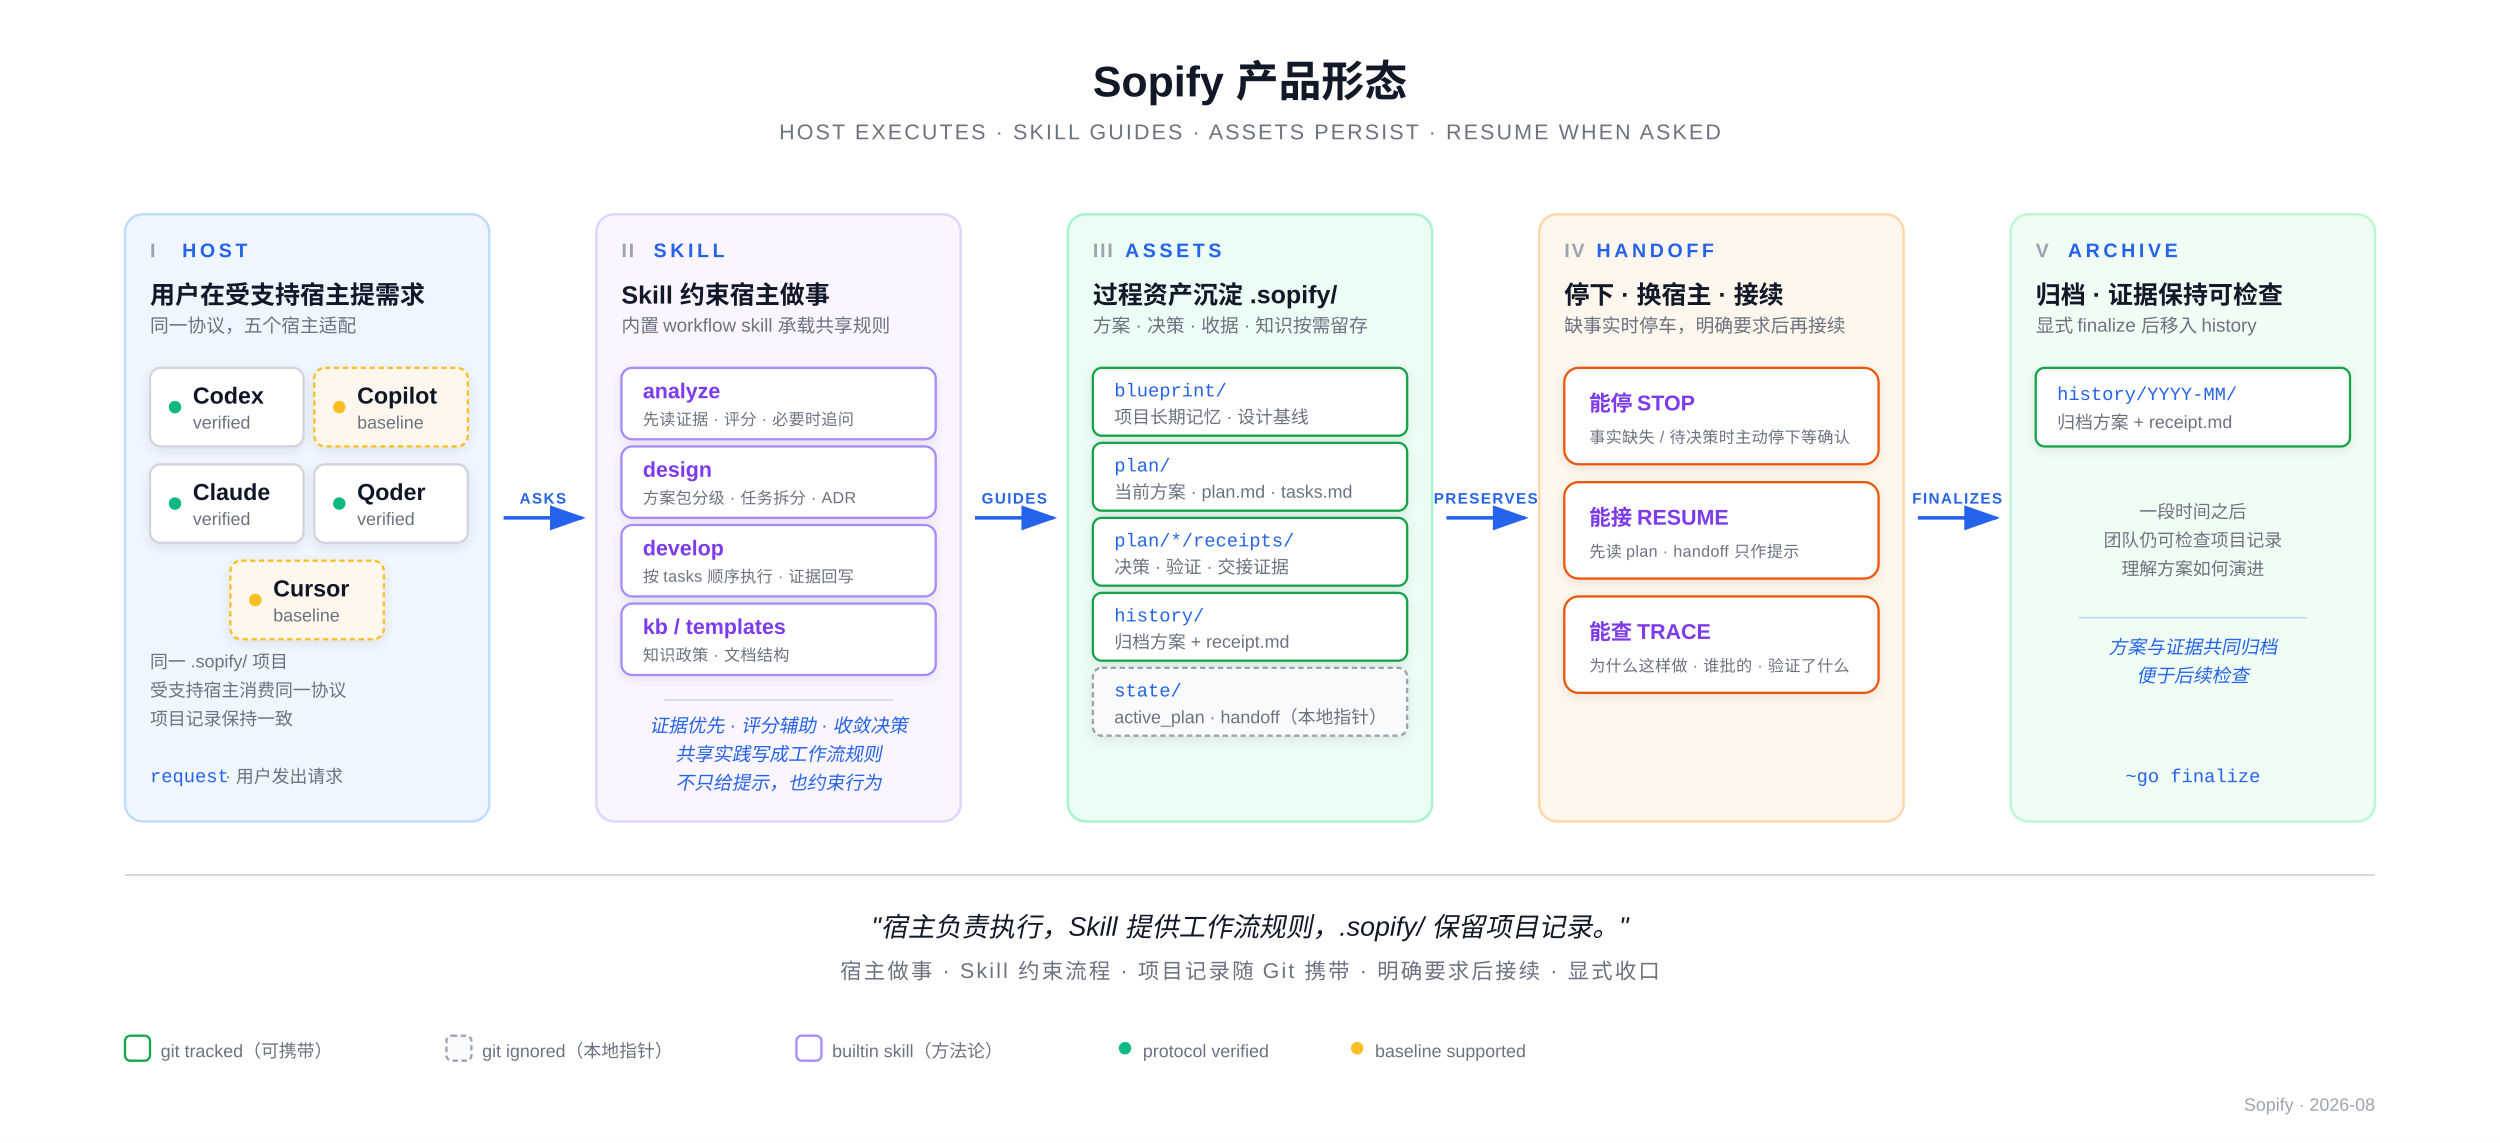
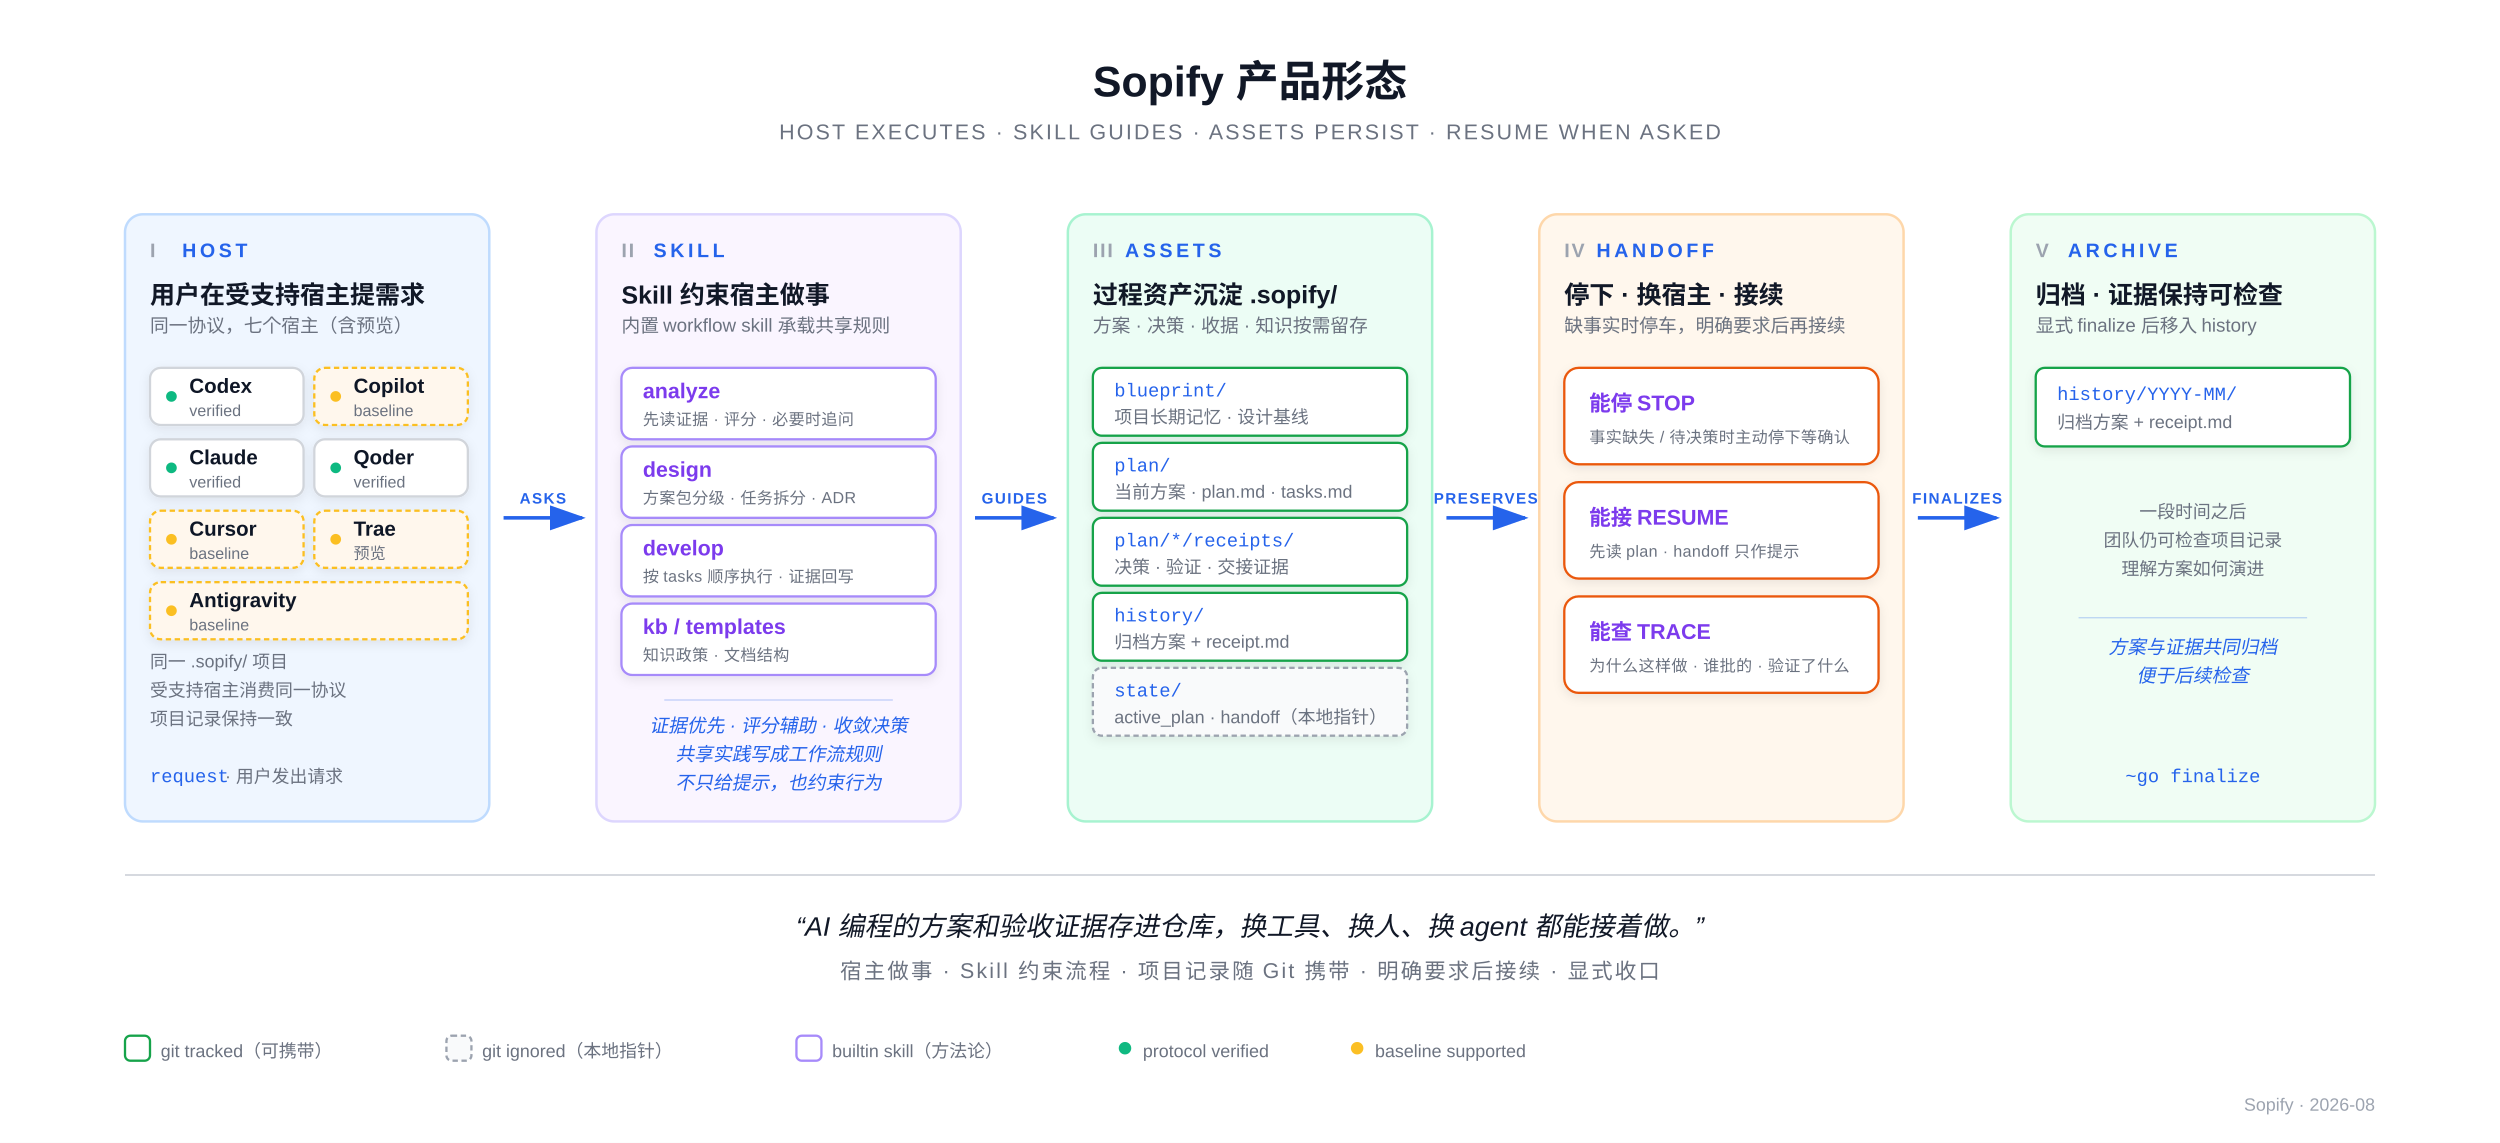
<svg xmlns="http://www.w3.org/2000/svg" viewBox="0 0 1400 640" width="1400" height="640">
  <defs>
    <marker id="arr-flow" markerWidth="10" markerHeight="7" refX="9" refY="3.5" orient="auto">
      <polygon points="0 0,10 3.5,0 7" fill="#2563eb" />
    </marker>
    <filter id="shadowSoft" x="-20%" y="-20%" width="140%" height="160%">
      <feDropShadow dx="0" dy="2" stdDeviation="3" flood-color="#0f172a" flood-opacity="0.08" />
    </filter>
    <style>
      text { font-family: -apple-system, "Helvetica Neue", Arial, "PingFang SC", "Microsoft YaHei", sans-serif; }
      .ttl { font-size: 24px; font-weight: 700; fill: #111827; }
      .sub { font-size: 12px; font-weight: 500; fill: #6b7280; letter-spacing: 1.2px; }
      .lbl { font-size: 11px; font-weight: 700; fill: #2563eb; letter-spacing: 2px; }
      .stage-num { font-size: 11px; font-weight: 700; fill: #9ca3af; letter-spacing: 1px; }
      .stage-title { font-size: 14px; font-weight: 700; fill: #111827; }
      .stage-sub { font-size: 10.5px; fill: #6b7280; }
      .nm { font-size: 13px; font-weight: 600; fill: #111827; }
      .sm { font-size: 10px; fill: #6b7280; }
      .fn { font-family: "Cascadia Code", "SF Mono", "Courier New", monospace; font-size: 10.5px; fill: #2563eb; }
      .pill { font-size: 12px; font-weight: 600; fill: #7c3aed; }
      .pill-sm { font-size: 9px; fill: #6b7280; letter-spacing: 0.2px; }
      .phi { font-size: 10.5px; font-weight: 500; fill: #2563eb; font-style: italic; }
      .tag { font-size: 15px; font-weight: 500; fill: #111827; font-style: italic; }
      .arr-lbl { font-size: 8.5px; font-weight: 600; fill: #2563eb; letter-spacing: 0.8px; }
      .foot { font-size: 10px; fill: #9ca3af; }
    </style>
  </defs>
  <rect width="1400" height="640" fill="#ffffff" />
  <text x="700" y="54" text-anchor="middle" class="ttl" font-family="-apple-system,'Helvetica Neue',Arial,'PingFang SC',sans-serif">Sopify 产品形态</text>
  <text x="700" y="78" text-anchor="middle" class="sub" font-family="-apple-system,'Helvetica Neue',Arial,'PingFang SC',sans-serif">HOST EXECUTES  ·  SKILL GUIDES  ·  ASSETS PERSIST  ·  RESUME WHEN ASKED</text>
  <g>
    <rect x="70" y="120" width="204" height="340" rx="10" fill="#eff6ff" stroke="#bfdbfe" stroke-width="1.4" />
    <text x="84" y="144" class="stage-num" font-family="-apple-system,'Helvetica Neue',sans-serif">I</text>
    <text x="102" y="144" class="lbl" font-family="-apple-system,'Helvetica Neue',sans-serif">HOST</text>
    <text x="84" y="170" class="stage-title" font-family="-apple-system,'PingFang SC','Microsoft YaHei',sans-serif">用户在受支持宿主提需求</text>
-     <text x="84" y="186" class="stage-sub" font-family="-apple-system,'PingFang SC','Microsoft YaHei',sans-serif">同一协议，五个宿主适配</text>
+     <text x="84" y="186" class="stage-sub" font-family="-apple-system,'PingFang SC','Microsoft YaHei',sans-serif">同一协议，七个宿主（含预览）</text>
    <g transform="translate(84,206)" filter="url(#shadowSoft)">
-       <rect width="86" height="44" rx="6" fill="#ffffff" stroke="#d1d5db" stroke-width="1.3" />
-       <circle cx="14" cy="22" r="3.5" fill="#10b981" />
-       <text x="24" y="20" class="nm" font-family="-apple-system,'Helvetica Neue',sans-serif">Codex</text>
-       <text x="24" y="34" class="sm" font-family="-apple-system,'Helvetica Neue',sans-serif">verified</text>
+       <rect width="86" height="32" rx="6" fill="#ffffff" stroke="#d1d5db" stroke-width="1.3" />
+       <circle cx="12" cy="16" r="3" fill="#10b981" />
+       <text x="22" y="14" class="nm" style="font-size:11.5px" font-family="-apple-system,'Helvetica Neue',Arial,'PingFang SC',sans-serif">Codex</text>
+       <text x="22" y="27" class="sm" style="font-size:9px" font-family="-apple-system,'Helvetica Neue',Arial,'PingFang SC',sans-serif">verified</text>
    </g>
    <g transform="translate(176,206)" filter="url(#shadowSoft)">
-       <rect width="86" height="44" rx="6" fill="#fff7ed" stroke="#fbbf24" stroke-width="1.3" stroke-dasharray="3,2" />
-       <circle cx="14" cy="22" r="3.5" fill="#fbbf24" />
-       <text x="24" y="20" class="nm" font-family="-apple-system,'Helvetica Neue',sans-serif">Copilot</text>
-       <text x="24" y="34" class="sm" font-family="-apple-system,'Helvetica Neue',sans-serif">baseline</text>
-     </g>
-     <g transform="translate(84,260)" filter="url(#shadowSoft)">
-       <rect width="86" height="44" rx="6" fill="#ffffff" stroke="#d1d5db" stroke-width="1.3" />
-       <circle cx="14" cy="22" r="3.5" fill="#10b981" />
-       <text x="24" y="20" class="nm" font-family="-apple-system,'Helvetica Neue',sans-serif">Claude</text>
-       <text x="24" y="34" class="sm" font-family="-apple-system,'Helvetica Neue',sans-serif">verified</text>
-     </g>
-     <g transform="translate(176,260)" filter="url(#shadowSoft)">
-       <rect width="86" height="44" rx="6" fill="#ffffff" stroke="#d1d5db" stroke-width="1.3" />
-       <circle cx="14" cy="22" r="3.5" fill="#10b981" />
-       <text x="24" y="20" class="nm" font-family="-apple-system,'Helvetica Neue',sans-serif">Qoder</text>
-       <text x="24" y="34" class="sm" font-family="-apple-system,'Helvetica Neue',sans-serif">verified</text>
-     </g>
-     <g transform="translate(129,314)" filter="url(#shadowSoft)">
-       <rect width="86" height="44" rx="6" fill="#fff7ed" stroke="#fbbf24" stroke-width="1.3" stroke-dasharray="3,2" />
-       <circle cx="14" cy="22" r="3.5" fill="#fbbf24" />
-       <text x="24" y="20" class="nm" font-family="-apple-system,'Helvetica Neue',sans-serif">Cursor</text>
-       <text x="24" y="34" class="sm" font-family="-apple-system,'Helvetica Neue',sans-serif">baseline</text>
+       <rect width="86" height="32" rx="6" fill="#fff7ed" stroke="#fbbf24" stroke-width="1.3" stroke-dasharray="3,2" />
+       <circle cx="12" cy="16" r="3" fill="#fbbf24" />
+       <text x="22" y="14" class="nm" style="font-size:11.5px" font-family="-apple-system,'Helvetica Neue',Arial,'PingFang SC',sans-serif">Copilot</text>
+       <text x="22" y="27" class="sm" style="font-size:9px" font-family="-apple-system,'Helvetica Neue',Arial,'PingFang SC',sans-serif">baseline</text>
+     </g>
+     <g transform="translate(84,246)" filter="url(#shadowSoft)">
+       <rect width="86" height="32" rx="6" fill="#ffffff" stroke="#d1d5db" stroke-width="1.3" />
+       <circle cx="12" cy="16" r="3" fill="#10b981" />
+       <text x="22" y="14" class="nm" style="font-size:11.5px" font-family="-apple-system,'Helvetica Neue',Arial,'PingFang SC',sans-serif">Claude</text>
+       <text x="22" y="27" class="sm" style="font-size:9px" font-family="-apple-system,'Helvetica Neue',Arial,'PingFang SC',sans-serif">verified</text>
+     </g>
+     <g transform="translate(176,246)" filter="url(#shadowSoft)">
+       <rect width="86" height="32" rx="6" fill="#ffffff" stroke="#d1d5db" stroke-width="1.3" />
+       <circle cx="12" cy="16" r="3" fill="#10b981" />
+       <text x="22" y="14" class="nm" style="font-size:11.5px" font-family="-apple-system,'Helvetica Neue',Arial,'PingFang SC',sans-serif">Qoder</text>
+       <text x="22" y="27" class="sm" style="font-size:9px" font-family="-apple-system,'Helvetica Neue',Arial,'PingFang SC',sans-serif">verified</text>
+     </g>
+     <g transform="translate(84,286)" filter="url(#shadowSoft)">
+       <rect width="86" height="32" rx="6" fill="#fff7ed" stroke="#fbbf24" stroke-width="1.3" stroke-dasharray="3,2" />
+       <circle cx="12" cy="16" r="3" fill="#fbbf24" />
+       <text x="22" y="14" class="nm" style="font-size:11.5px" font-family="-apple-system,'Helvetica Neue',Arial,'PingFang SC',sans-serif">Cursor</text>
+       <text x="22" y="27" class="sm" style="font-size:9px" font-family="-apple-system,'Helvetica Neue',Arial,'PingFang SC',sans-serif">baseline</text>
+     </g>
+     <g transform="translate(176,286)" filter="url(#shadowSoft)">
+       <rect width="86" height="32" rx="6" fill="#fff7ed" stroke="#fbbf24" stroke-width="1.3" stroke-dasharray="3,2" />
+       <circle cx="12" cy="16" r="3" fill="#fbbf24" />
+       <text x="22" y="14" class="nm" style="font-size:11.5px" font-family="-apple-system,'Helvetica Neue',Arial,'PingFang SC',sans-serif">Trae</text>
+       <text x="22" y="27" class="sm" style="font-size:9px" font-family="-apple-system,'Helvetica Neue',Arial,'PingFang SC',sans-serif">预览</text>
+     </g>
+     <g transform="translate(84,326)" filter="url(#shadowSoft)">
+       <rect width="178" height="32" rx="6" fill="#fff7ed" stroke="#fbbf24" stroke-width="1.3" stroke-dasharray="3,2" />
+       <circle cx="12" cy="16" r="3" fill="#fbbf24" />
+       <text x="22" y="14" class="nm" style="font-size:11.5px" font-family="-apple-system,'Helvetica Neue',Arial,'PingFang SC',sans-serif">Antigravity</text>
+       <text x="22" y="27" class="sm" style="font-size:9px" font-family="-apple-system,'Helvetica Neue',Arial,'PingFang SC',sans-serif">baseline</text>
    </g>
    <text x="84" y="374" class="sm" font-family="-apple-system,'PingFang SC','Microsoft YaHei',sans-serif">同一 .sopify/ 项目</text>
    <text x="84" y="390" class="sm" font-family="-apple-system,'PingFang SC','Microsoft YaHei',sans-serif">受支持宿主消费同一协议</text>
    <text x="84" y="406" class="sm" font-family="-apple-system,'PingFang SC','Microsoft YaHei',sans-serif">项目记录保持一致</text>
    <text x="84" y="438" class="fn" font-family="'Cascadia Code','SF Mono','Courier New',monospace">request</text>
    <text x="126" y="438" class="sm" font-family="-apple-system,'PingFang SC','Microsoft YaHei',sans-serif"> · 用户发出请求</text>
  </g>
  <line x1="282" y1="290" x2="326" y2="290" stroke="#2563eb" stroke-width="2" marker-end="url(#arr-flow)" />
  <text x="304" y="282" text-anchor="middle" class="arr-lbl" font-family="-apple-system,'Helvetica Neue',sans-serif">ASKS</text>
  <g>
    <rect x="334" y="120" width="204" height="340" rx="10" fill="#faf5ff" stroke="#ddd6fe" stroke-width="1.4" />
    <text x="348" y="144" class="stage-num" font-family="-apple-system,'Helvetica Neue',sans-serif">II</text>
    <text x="366" y="144" class="lbl" font-family="-apple-system,'Helvetica Neue',sans-serif">SKILL</text>
    <text x="348" y="170" class="stage-title" font-family="-apple-system,'PingFang SC','Microsoft YaHei',sans-serif">Skill 约束宿主做事</text>
    <text x="348" y="186" class="stage-sub" font-family="-apple-system,'PingFang SC','Microsoft YaHei',sans-serif">内置 workflow skill 承载共享规则</text>
    <g transform="translate(348,206)" filter="url(#shadowSoft)">
      <rect width="176" height="40" rx="6" fill="#ffffff" stroke="#a78bfa" stroke-width="1.3" />
      <text x="12" y="17" class="pill" font-family="-apple-system,'Helvetica Neue',sans-serif">analyze</text>
      <text x="12" y="32" class="pill-sm" font-family="-apple-system,'PingFang SC','Microsoft YaHei',sans-serif">先读证据 · 评分 · 必要时追问</text>
    </g>
    <g transform="translate(348,250)" filter="url(#shadowSoft)">
      <rect width="176" height="40" rx="6" fill="#ffffff" stroke="#a78bfa" stroke-width="1.3" />
      <text x="12" y="17" class="pill" font-family="-apple-system,'Helvetica Neue',sans-serif">design</text>
      <text x="12" y="32" class="pill-sm" font-family="-apple-system,'PingFang SC','Microsoft YaHei',sans-serif">方案包分级 · 任务拆分 · ADR</text>
    </g>
    <g transform="translate(348,294)" filter="url(#shadowSoft)">
      <rect width="176" height="40" rx="6" fill="#ffffff" stroke="#a78bfa" stroke-width="1.3" />
      <text x="12" y="17" class="pill" font-family="-apple-system,'Helvetica Neue',sans-serif">develop</text>
      <text x="12" y="32" class="pill-sm" font-family="-apple-system,'PingFang SC','Microsoft YaHei',sans-serif">按 tasks 顺序执行 · 证据回写</text>
    </g>
    <g transform="translate(348,338)" filter="url(#shadowSoft)">
      <rect width="176" height="40" rx="6" fill="#ffffff" stroke="#a78bfa" stroke-width="1.3" />
      <text x="12" y="17" class="pill" font-family="-apple-system,'Helvetica Neue',sans-serif">kb / templates</text>
      <text x="12" y="32" class="pill-sm" font-family="-apple-system,'PingFang SC','Microsoft YaHei',sans-serif">知识政策 · 文档结构</text>
    </g>
    <line x1="372" y1="392" x2="500" y2="392" stroke="#2563eb" stroke-width="0.4" opacity="0.5" />
    <text x="436" y="410" text-anchor="middle" class="phi" font-family="-apple-system,'PingFang SC','Microsoft YaHei',sans-serif">证据优先 · 评分辅助 · 收敛决策</text>
    <text x="436" y="426" text-anchor="middle" class="phi" font-family="-apple-system,'PingFang SC','Microsoft YaHei',sans-serif">共享实践写成工作流规则</text>
    <text x="436" y="442" text-anchor="middle" class="phi" font-family="-apple-system,'PingFang SC','Microsoft YaHei',sans-serif">不只给提示，也约束行为</text>
  </g>
  <line x1="546" y1="290" x2="590" y2="290" stroke="#2563eb" stroke-width="2" marker-end="url(#arr-flow)" />
  <text x="568" y="282" text-anchor="middle" class="arr-lbl" font-family="-apple-system,'Helvetica Neue',sans-serif">GUIDES</text>
  <g>
    <rect x="598" y="120" width="204" height="340" rx="10" fill="#ecfdf5" stroke="#a7f3d0" stroke-width="1.4" />
    <text x="612" y="144" class="stage-num" font-family="-apple-system,'Helvetica Neue',sans-serif">III</text>
    <text x="630" y="144" class="lbl" font-family="-apple-system,'Helvetica Neue',sans-serif">ASSETS</text>
    <text x="612" y="170" class="stage-title" font-family="-apple-system,'PingFang SC','Microsoft YaHei',sans-serif">过程资产沉淀 .sopify/</text>
    <text x="612" y="186" class="stage-sub" font-family="-apple-system,'PingFang SC','Microsoft YaHei',sans-serif">方案 · 决策 · 收据 · 知识按需留存</text>
    <g transform="translate(612,206)" filter="url(#shadowSoft)">
      <rect width="176" height="38" rx="5" fill="#ffffff" stroke="#16a34a" stroke-width="1.3" />
      <text x="12" y="16" class="fn" font-family="'Cascadia Code','SF Mono','Courier New',monospace">blueprint/</text>
      <text x="12" y="31" class="sm" font-family="-apple-system,'PingFang SC','Microsoft YaHei',sans-serif">项目长期记忆 · 设计基线</text>
    </g>
    <g transform="translate(612,248)" filter="url(#shadowSoft)">
      <rect width="176" height="38" rx="5" fill="#ffffff" stroke="#16a34a" stroke-width="1.3" />
      <text x="12" y="16" class="fn" font-family="'Cascadia Code','SF Mono','Courier New',monospace">plan/</text>
      <text x="12" y="31" class="sm" font-family="-apple-system,'PingFang SC','Microsoft YaHei',sans-serif">当前方案 · plan.md · tasks.md</text>
    </g>
    <g transform="translate(612,290)" filter="url(#shadowSoft)">
      <rect width="176" height="38" rx="5" fill="#ffffff" stroke="#16a34a" stroke-width="1.3" />
      <text x="12" y="16" class="fn" font-family="'Cascadia Code','SF Mono','Courier New',monospace">plan/*/receipts/</text>
      <text x="12" y="31" class="sm" font-family="-apple-system,'PingFang SC','Microsoft YaHei',sans-serif">决策 · 验证 · 交接证据</text>
    </g>
    <g transform="translate(612,332)" filter="url(#shadowSoft)">
      <rect width="176" height="38" rx="5" fill="#ffffff" stroke="#16a34a" stroke-width="1.3" />
      <text x="12" y="16" class="fn" font-family="'Cascadia Code','SF Mono','Courier New',monospace">history/</text>
      <text x="12" y="31" class="sm" font-family="-apple-system,'PingFang SC','Microsoft YaHei',sans-serif">归档方案 + receipt.md</text>
    </g>
    <g transform="translate(612,374)" filter="url(#shadowSoft)">
      <rect width="176" height="38" rx="5" fill="#f9fafb" stroke="#9ca3af" stroke-width="1.3" stroke-dasharray="3,2" />
      <text x="12" y="16" class="fn" font-family="'Cascadia Code','SF Mono','Courier New',monospace">state/</text>
      <text x="12" y="31" class="sm" font-family="-apple-system,'PingFang SC','Microsoft YaHei',sans-serif">active_plan · handoff（本地指针）</text>
    </g>
  </g>
  <line x1="810" y1="290" x2="854" y2="290" stroke="#2563eb" stroke-width="2" marker-end="url(#arr-flow)" />
  <text x="832" y="282" text-anchor="middle" class="arr-lbl" font-family="-apple-system,'Helvetica Neue',sans-serif">PRESERVES</text>
  <g>
    <rect x="862" y="120" width="204" height="340" rx="10" fill="#fff7ed" stroke="#fed7aa" stroke-width="1.4" />
    <text x="876" y="144" class="stage-num" font-family="-apple-system,'Helvetica Neue',sans-serif">IV</text>
    <text x="894" y="144" class="lbl" font-family="-apple-system,'Helvetica Neue',sans-serif">HANDOFF</text>
    <text x="876" y="170" class="stage-title" font-family="-apple-system,'PingFang SC','Microsoft YaHei',sans-serif">停下 · 换宿主 · 接续</text>
    <text x="876" y="186" class="stage-sub" font-family="-apple-system,'PingFang SC','Microsoft YaHei',sans-serif">缺事实时停车，明确要求后再接续</text>
    <g transform="translate(876,206)" filter="url(#shadowSoft)">
      <rect width="176" height="54" rx="8" fill="#ffffff" stroke="#ea580c" stroke-width="1.3" />
      <text x="14" y="24" class="pill" fill="#ea580c" font-family="-apple-system,'PingFang SC','Microsoft YaHei',sans-serif">能停  STOP</text>
      <text x="14" y="42" class="pill-sm" font-family="-apple-system,'PingFang SC','Microsoft YaHei',sans-serif">事实缺失 / 待决策时主动停下等确认</text>
    </g>
    <g transform="translate(876,270)" filter="url(#shadowSoft)">
      <rect width="176" height="54" rx="8" fill="#ffffff" stroke="#ea580c" stroke-width="1.3" />
      <text x="14" y="24" class="pill" fill="#ea580c" font-family="-apple-system,'PingFang SC','Microsoft YaHei',sans-serif">能接  RESUME</text>
      <text x="14" y="42" class="pill-sm" font-family="-apple-system,'PingFang SC','Microsoft YaHei',sans-serif">先读 plan · handoff 只作提示</text>
    </g>
    <g transform="translate(876,334)" filter="url(#shadowSoft)">
      <rect width="176" height="54" rx="8" fill="#ffffff" stroke="#ea580c" stroke-width="1.3" />
      <text x="14" y="24" class="pill" fill="#ea580c" font-family="-apple-system,'PingFang SC','Microsoft YaHei',sans-serif">能查  TRACE</text>
      <text x="14" y="42" class="pill-sm" font-family="-apple-system,'PingFang SC','Microsoft YaHei',sans-serif">为什么这样做 · 谁批的 · 验证了什么</text>
    </g>
  </g>
  <line x1="1074" y1="290" x2="1118" y2="290" stroke="#2563eb" stroke-width="2" marker-end="url(#arr-flow)" />
  <text x="1096" y="282" text-anchor="middle" class="arr-lbl" font-family="-apple-system,'Helvetica Neue',sans-serif">FINALIZES</text>
  <g>
    <rect x="1126" y="120" width="204" height="340" rx="10" fill="#f0fdf4" stroke="#bbf7d0" stroke-width="1.4" />
    <text x="1140" y="144" class="stage-num" font-family="-apple-system,'Helvetica Neue',sans-serif">V</text>
    <text x="1158" y="144" class="lbl" font-family="-apple-system,'Helvetica Neue',sans-serif">ARCHIVE</text>
    <text x="1140" y="170" class="stage-title" font-family="-apple-system,'PingFang SC','Microsoft YaHei',sans-serif">归档 · 证据保持可检查</text>
    <text x="1140" y="186" class="stage-sub" font-family="-apple-system,'PingFang SC','Microsoft YaHei',sans-serif">显式 finalize 后移入 history</text>
    <g transform="translate(1140,206)" filter="url(#shadowSoft)">
      <rect width="176" height="44" rx="5" fill="#ffffff" stroke="#16a34a" stroke-width="1.3" />
      <text x="12" y="18" class="fn" font-family="'Cascadia Code','SF Mono','Courier New',monospace">history/YYYY-MM/</text>
      <text x="12" y="34" class="sm" font-family="-apple-system,'PingFang SC','Microsoft YaHei',sans-serif">归档方案 + receipt.md</text>
    </g>
    <text x="1228" y="290" text-anchor="middle" class="sm" font-family="-apple-system,'PingFang SC','Microsoft YaHei',sans-serif">一段时间之后</text>
    <text x="1228" y="306" text-anchor="middle" class="sm" font-family="-apple-system,'PingFang SC','Microsoft YaHei',sans-serif">团队仍可检查项目记录</text>
    <text x="1228" y="322" text-anchor="middle" class="sm" font-family="-apple-system,'PingFang SC','Microsoft YaHei',sans-serif">理解方案如何演进</text>
    <line x1="1164" y1="346" x2="1292" y2="346" stroke="#2563eb" stroke-width="0.4" opacity="0.5" />
    <text x="1228" y="366" text-anchor="middle" class="phi" font-family="-apple-system,'PingFang SC','Microsoft YaHei',sans-serif">方案与证据共同归档</text>
    <text x="1228" y="382" text-anchor="middle" class="phi" font-family="-apple-system,'PingFang SC','Microsoft YaHei',sans-serif">便于后续检查</text>
    <text x="1228" y="438" text-anchor="middle" class="fn" font-family="'Cascadia Code','SF Mono','Courier New',monospace">~go finalize</text>
  </g>
  <line x1="70" y1="490" x2="1330" y2="490" stroke="#d1d5db" stroke-width="1" />
-   <text x="700" y="524" text-anchor="middle" class="tag" font-family="Georgia,'Times New Roman','Songti SC',serif">"宿主负责执行，Skill 提供工作流规则，.sopify/ 保留项目记录。"</text>
+   <text x="700" y="524" text-anchor="middle" class="tag" font-family="Georgia,'Times New Roman','Songti SC',serif">“AI 编程的方案和验收证据存进仓库，换工具、换人、换 agent 都能接着做。”</text>
  <text x="700" y="548" text-anchor="middle" class="sub" font-family="-apple-system,'PingFang SC','Microsoft YaHei',sans-serif">宿主做事 · Skill 约束流程 · 项目记录随 Git 携带 · 明确要求后接续 · 显式收口</text>
  <g transform="translate(70,590)">
    <rect x="0" y="-10" width="14" height="14" rx="3" fill="#ffffff" stroke="#16a34a" stroke-width="1.3" />
    <text x="20" y="2" class="sm" font-family="-apple-system,'PingFang SC','Microsoft YaHei',sans-serif">git tracked（可携带）</text>
    <rect x="180" y="-10" width="14" height="14" rx="3" fill="#f9fafb" stroke="#9ca3af" stroke-width="1.3" stroke-dasharray="3,2" />
    <text x="200" y="2" class="sm" font-family="-apple-system,'PingFang SC','Microsoft YaHei',sans-serif">git ignored（本地指针）</text>
    <rect x="376" y="-10" width="14" height="14" rx="3" fill="#ffffff" stroke="#a78bfa" stroke-width="1.3" />
    <text x="396" y="2" class="sm" font-family="-apple-system,'PingFang SC','Microsoft YaHei',sans-serif">builtin skill（方法论）</text>
    <circle cx="560" cy="-3" r="3.5" fill="#10b981" />
    <text x="570" y="2" class="sm" font-family="-apple-system,'Helvetica Neue',sans-serif">protocol verified</text>
    <circle cx="690" cy="-3" r="3.5" fill="#fbbf24" />
    <text x="700" y="2" class="sm" font-family="-apple-system,'Helvetica Neue',sans-serif">baseline supported</text>
  </g>
  <text x="1330" y="622" text-anchor="end" class="foot" font-family="-apple-system,'Helvetica Neue',sans-serif">Sopify · 2026-08</text>
</svg>
